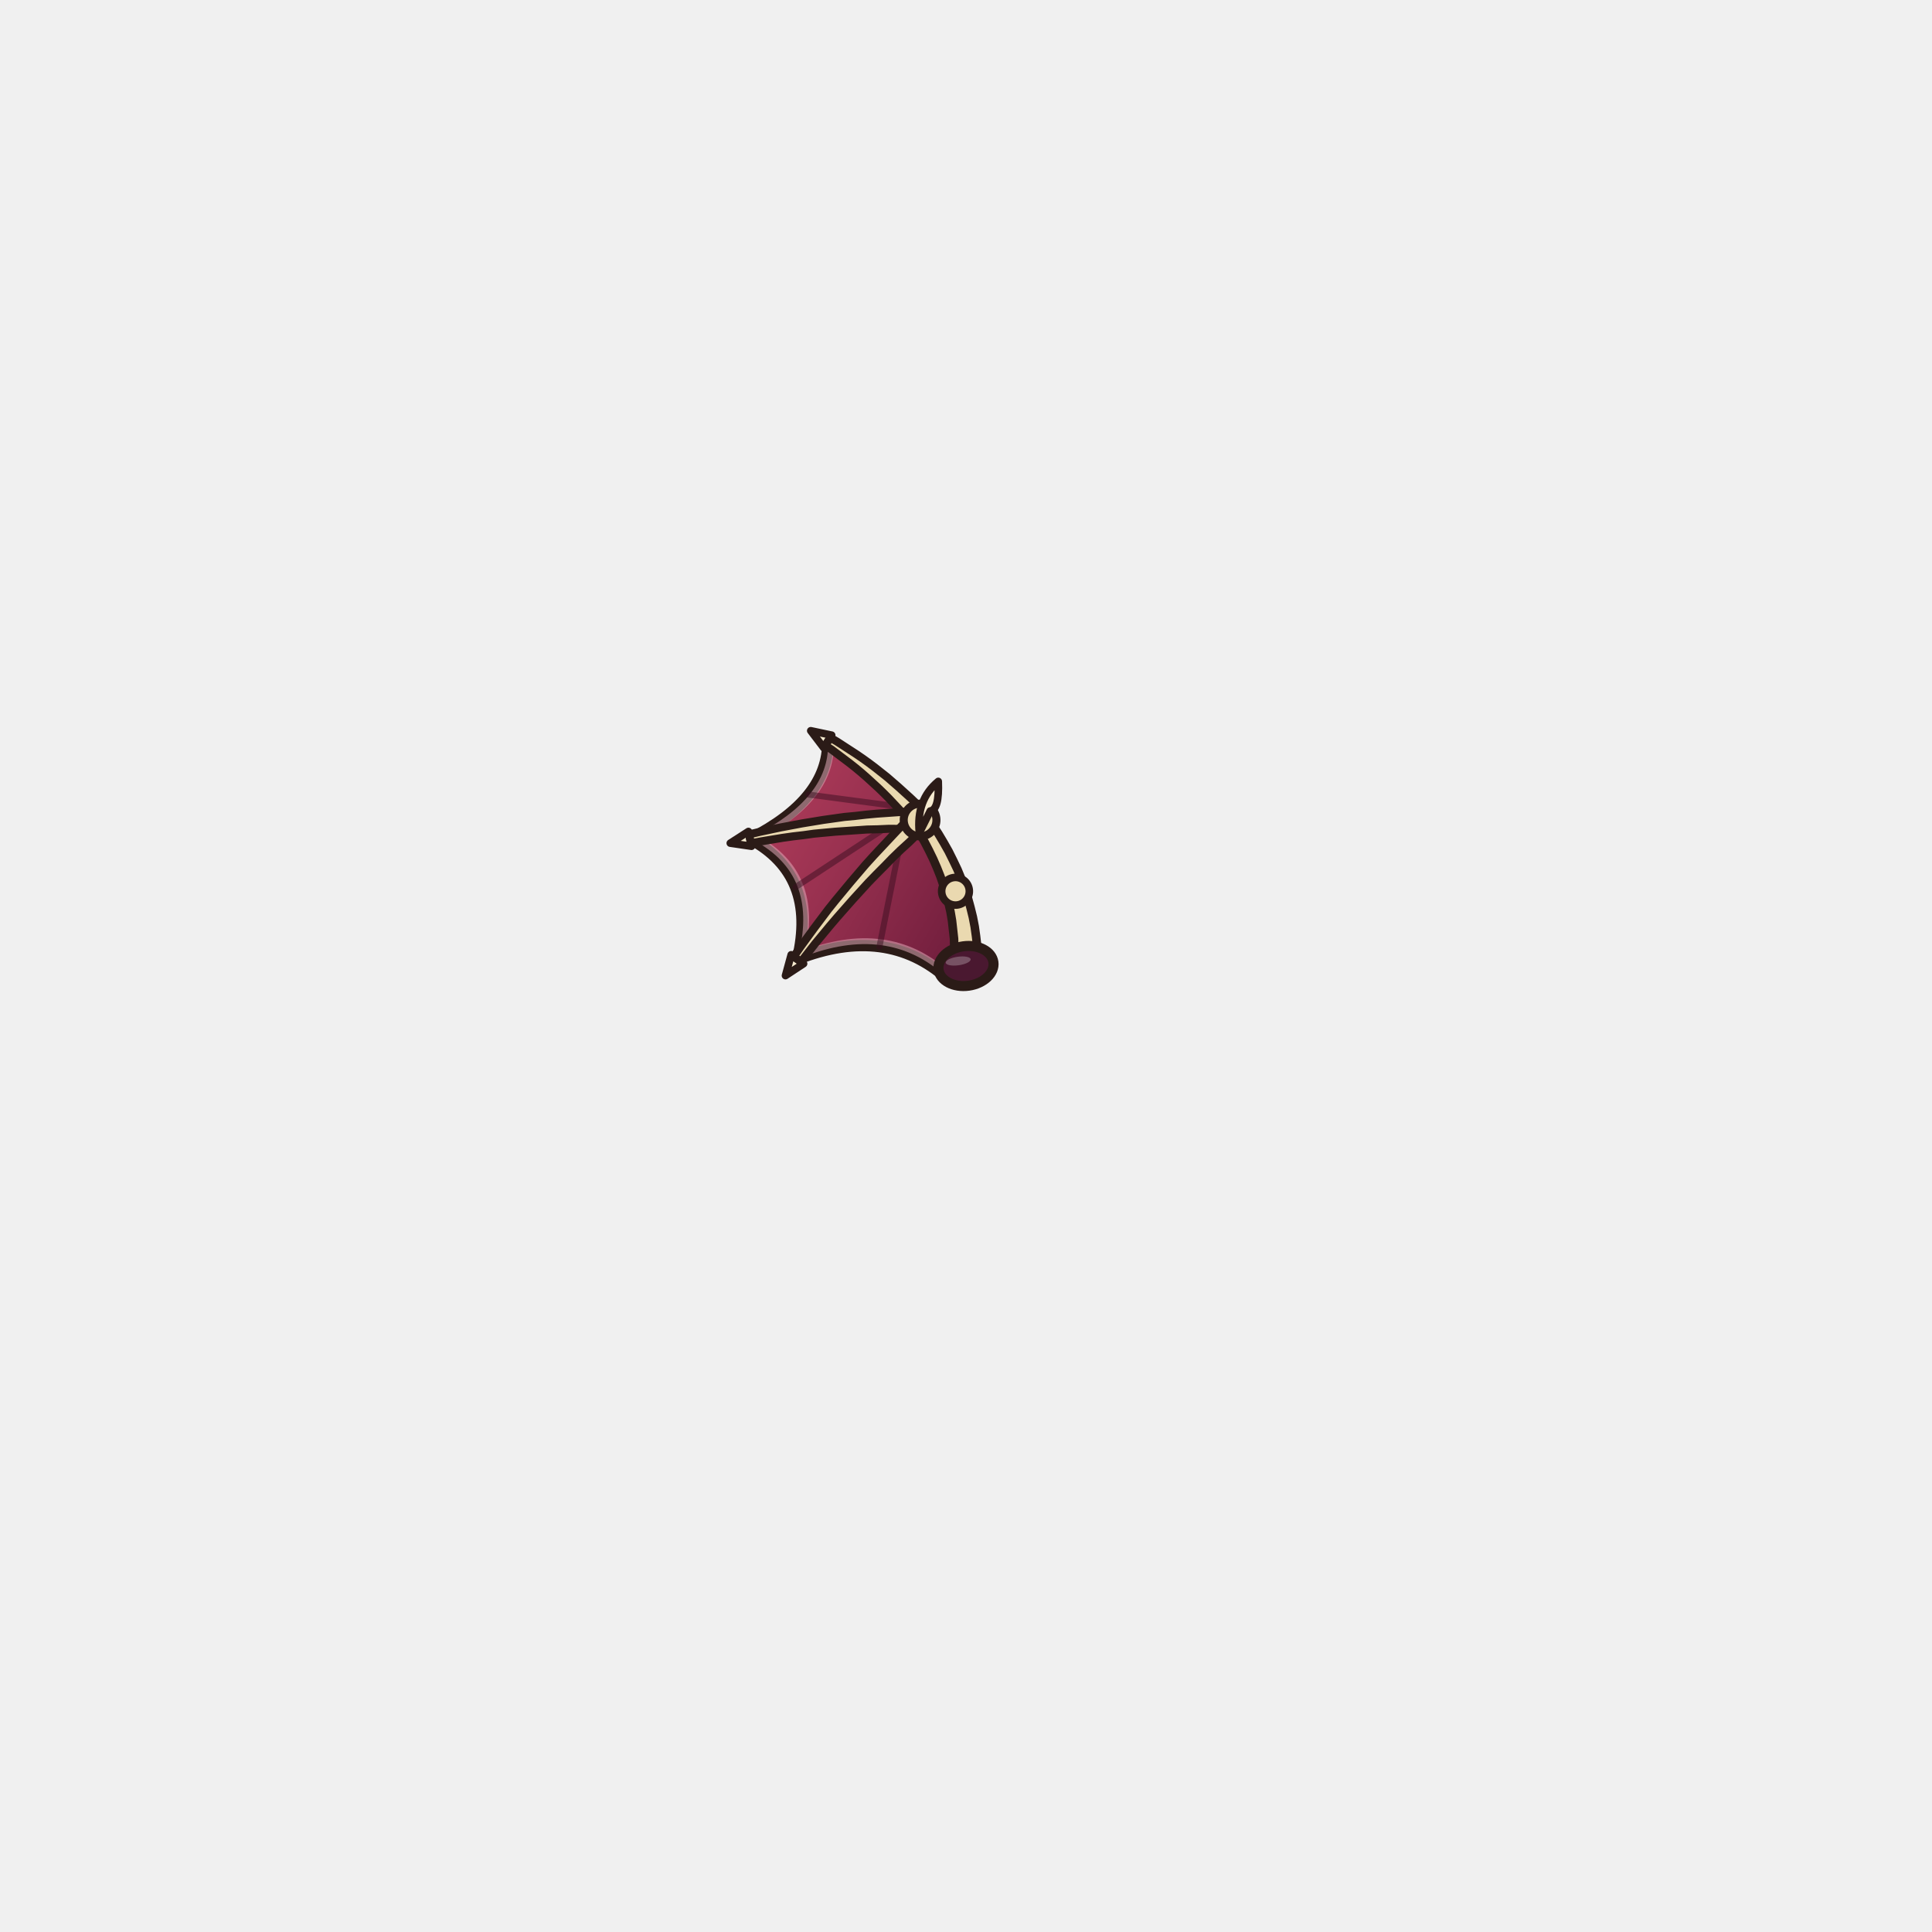
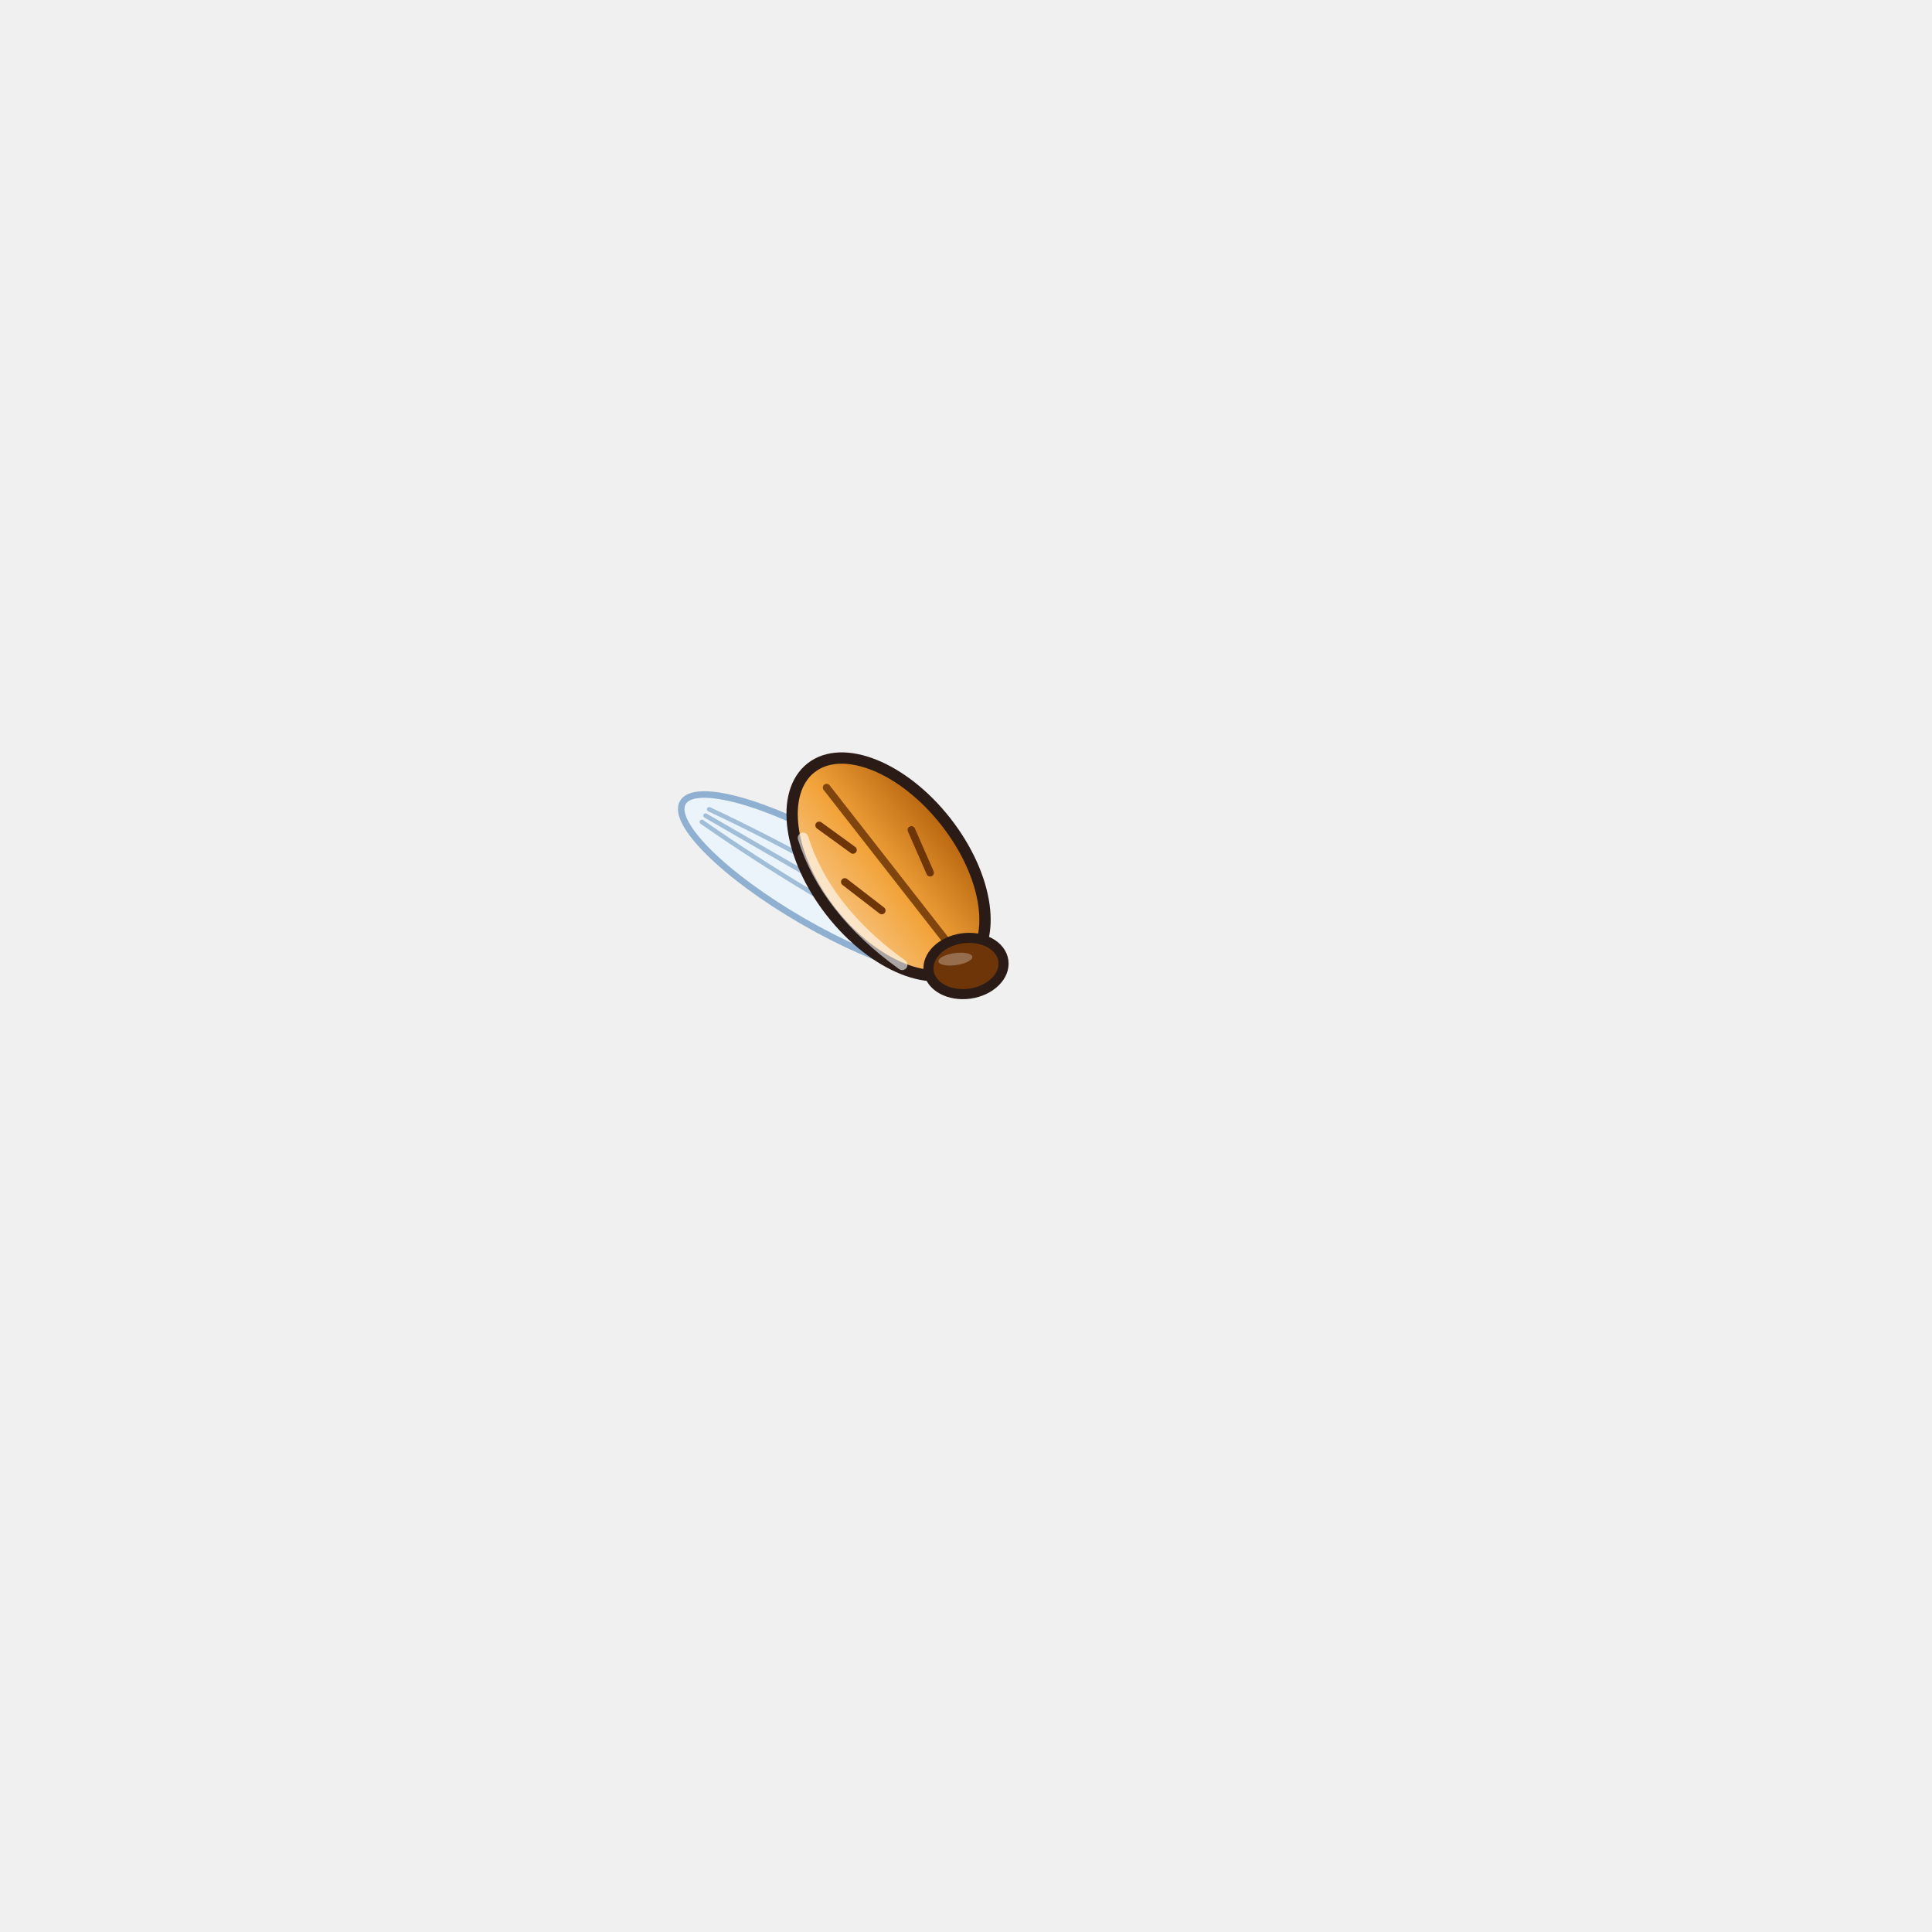
<svg xmlns="http://www.w3.org/2000/svg" viewBox="0 0 768 768" width="768" height="768">
  <defs>
-     <linearGradient id="wings-t1-front-memb" x1="1" y1="1" x2="0" y2="0">
-       <stop offset="0" stop-color="#6B1B3A" />
-       <stop offset="0.55" stop-color="#993150" />
-       <stop offset="1" stop-color="#B8405E" />
+     <linearGradient id="wings-t1-front-sh" x1="0" y1="0" x2="0" y2="1">
+       <stop offset="0" stop-color="#F7C37F" />
+       <stop offset="0.45" stop-color="#F2A33A" />
+       <stop offset="1" stop-color="#B8650F" />
    </linearGradient>
  </defs>
  <g transform="translate(384 384) rotate(-8)" stroke-linejoin="round" stroke-linecap="round">
-     <path d="M 0 0 Q 5.0 -30.0 -10.0 -60.0 L -42.0 -96.0 Q -45.0 -73.3 -78.0 -62.0 Q -53.4 -43.9 -66.0 -12.0 Q -28.9 -20.8 -8.0 4.0 Z" fill="url(#wings-t1-front-memb)" stroke="#2B1B17" stroke-width="4.5" />
-     <path d="M -42.0 -96.0 Q -45.0 -73.3 -78.0 -62.0 Q -53.4 -43.9 -66.0 -12.0 Q -28.9 -20.8 -8.0 4.0" transform="translate(-10.0 -60.0) scale(.965) translate(10.0 60.0)" fill="none" stroke="#DFA9B7" stroke-opacity=".55" stroke-width="2.4" />
-     <g fill="none" stroke-linecap="round">
-       <path d="M -15.1 -65.8 Q -35.7 -71.5 -52.5 -76.2" stroke="#3B0F20" stroke-opacity=".5" stroke-width="2.4" />
-       <path d="M -20.9 -60.3 Q -43.9 -49.4 -62.7 -40.5" stroke="#3B0F20" stroke-opacity=".5" stroke-width="2.4" />
-       <path d="M -19.0 -52.3 Q -26.7 -30.4 -33.0 -12.4" stroke="#3B0F20" stroke-opacity=".5" stroke-width="2.4" />
+     <g transform="translate(-51.2 -40.0) rotate(-142.0)">
+       <ellipse rx="65.0" ry="17.0" fill="#EAF6FF" fill-opacity="0.72" stroke="#8FB0D0" stroke-width="2.6" />
+       <path d="M -58.5 -4.8 Q 6.5 -7.1 54.6 -2.9" fill="none" stroke="#8FB0D0" stroke-width="1.8" stroke-opacity=".8" />
+       <path d="M -58.5 0.0 Q 6.5 0.0 54.6 0.0" fill="none" stroke="#8FB0D0" stroke-width="1.8" stroke-opacity=".8" />
+       <path d="M -58.5 4.8 Q 6.5 7.1 54.6 2.9" fill="none" stroke="#8FB0D0" stroke-width="1.8" stroke-opacity=".8" />
    </g>
-     <path d="M -40.1 -98.3 L -48.1 -101.2 L -43.9 -93.7 Z" fill="#F6EBD0" stroke="#2B1B17" stroke-width="3.0" />
-     <path d="M -78.2 -65.0 L -86.0 -61.4 L -77.8 -59.0 Z" fill="#F6EBD0" stroke="#2B1B17" stroke-width="3.0" />
-     <path d="M -68.2 -14.1 L -71.6 -6.2 L -63.8 -9.9 Z" fill="#F6EBD0" stroke="#2B1B17" stroke-width="3.0" />
-     <path d="M -7.1 -61.9 L -8.9 -64.4 L -10.7 -66.9 L -12.6 -69.3 L -14.6 -71.7 L -16.6 -74.1 L -18.6 -76.4 L -20.6 -78.7 L -22.7 -80.9 L -24.8 -83.1 L -27.0 -85.3 L -29.2 -87.4 L -31.5 -89.5 L -33.8 -91.5 L -36.1 -93.5 L -38.4 -95.5 L -40.8 -97.4 L -43.2 -94.6 L -40.9 -92.6 L -38.8 -90.5 L -36.7 -88.4 L -34.6 -86.3 L -32.5 -84.1 L -30.5 -81.9 L -28.6 -79.7 L -26.7 -77.4 L -24.8 -75.1 L -23.0 -72.8 L -21.2 -70.4 L -19.5 -68.0 L -17.8 -65.6 L -16.1 -63.1 L -14.5 -60.6 L -12.9 -58.1 Z" fill="#EAD9B0" stroke="#2B1B17" stroke-width="3.2" />
-     <path d="M -9.5 -63.5 L -13.8 -63.9 L -18.1 -64.3 L -22.4 -64.6 L -26.7 -64.9 L -31.0 -65.1 L -35.3 -65.2 L -39.6 -65.4 L -43.9 -65.4 L -48.2 -65.4 L -52.4 -65.3 L -56.7 -65.2 L -61.0 -65.0 L -65.3 -64.8 L -69.6 -64.5 L -73.9 -64.2 L -78.1 -63.8 L -77.9 -60.2 L -73.6 -60.4 L -69.4 -60.5 L -65.1 -60.6 L -60.9 -60.6 L -56.7 -60.5 L -52.5 -60.5 L -48.2 -60.3 L -44.0 -60.1 L -39.8 -59.8 L -35.6 -59.5 L -31.4 -59.2 L -27.2 -58.7 L -23.0 -58.3 L -18.8 -57.7 L -14.6 -57.2 L -10.5 -56.5 Z" fill="#EAD9B0" stroke="#2B1B17" stroke-width="3.2" />
-     <path d="M -12.0 -62.9 L -15.8 -60.1 L -19.5 -57.2 L -23.1 -54.3 L -26.7 -51.4 L -30.3 -48.5 L -33.9 -45.5 L -37.4 -42.4 L -40.9 -39.3 L -44.3 -36.2 L -47.7 -33.1 L -51.1 -29.9 L -54.4 -26.6 L -57.7 -23.3 L -60.9 -20.0 L -64.1 -16.7 L -67.3 -13.2 L -64.7 -10.8 L -61.4 -14.0 L -58.1 -17.2 L -54.7 -20.3 L -51.3 -23.4 L -47.9 -26.4 L -44.4 -29.4 L -40.9 -32.4 L -37.4 -35.3 L -33.9 -38.2 L -30.3 -41.0 L -26.6 -43.8 L -23.0 -46.6 L -19.3 -49.3 L -15.5 -51.9 L -11.8 -54.6 L -8.0 -57.1 Z" fill="#EAD9B0" stroke="#2B1B17" stroke-width="3.2" />
-     <path d="M 4.7 0.8 L 5.2 -3.2 L 5.5 -7.1 L 5.6 -11.1 L 5.6 -15.0 L 5.4 -18.9 L 5.0 -22.8 L 4.5 -26.7 L 3.8 -30.6 L 3.0 -34.5 L 2.0 -38.4 L 0.8 -42.2 L -0.5 -46.1 L -2.0 -49.9 L -3.6 -53.7 L -5.4 -57.5 L -7.3 -61.3 L -12.7 -58.7 L -11.0 -55.0 L -9.5 -51.3 L -8.2 -47.6 L -7.0 -43.9 L -6.0 -40.3 L -5.1 -36.6 L -4.4 -33.0 L -3.8 -29.4 L -3.4 -25.8 L -3.1 -22.2 L -3.0 -18.6 L -3.1 -15.0 L -3.2 -11.4 L -3.6 -7.9 L -4.1 -4.3 L -4.7 -0.8 Z" fill="#EAD9B0" stroke="#2B1B17" stroke-width="3.4" />
-     <circle cx="0.0" cy="-30.0" r="5.5" fill="#EAD9B0" stroke="#2B1B17" stroke-width="3" />
-     <circle cx="-10.0" cy="-60.0" r="6.5" fill="#EAD9B0" stroke="#2B1B17" stroke-width="3.2" />
-     <path d="M -11.0 -55.0 Q -10.5 -68.2 -0.7 -74.2 Q -1.8 -63.0 -5.5 -63.0 Z" fill="#F6EBD0" stroke="#2B1B17" stroke-width="3" />
-     <ellipse cx="0" cy="0" rx="11.0" ry="7.9" fill="#4A1830" stroke="#2B1B17" stroke-width="4" />
-     <ellipse cx="-2.8" cy="-2.4" rx="5.0" ry="1.7" fill="#FFFFFF" fill-opacity=".25" />
+     <g transform="translate(-25.0 -43.3) rotate(-120.0)">
+       <ellipse rx="50.0" ry="29.0" fill="url(#wings-t1-front-sh)" fill-opacity="1.0" stroke="#2B1B17" stroke-width="4.5" />
+       <path d="M -46.0 0 L 40.0 0" fill="none" stroke="#6E3508" stroke-width="3" stroke-opacity=".85" />
+       <path d="M -12.0 -12.8 L 6.0 -17.4" fill="none" stroke="#6E3508" stroke-width="3" />
+       <path d="M 14.0 -7.0 L 30.0 -11.6" fill="none" stroke="#6E3508" stroke-width="3" />
+       <path d="M -12.0 11.6 L 6.0 16.2" fill="none" stroke="#6E3508" stroke-width="3" />
+       <path d="M -34.0 -19.7 Q 2.0 -30.2 30.0 -19.7" fill="none" stroke="#FFFFFF" stroke-opacity=".6" stroke-width="4.2" />
+     </g>
+     <ellipse cx="0" cy="0" rx="15.0" ry="11.1" fill="#6E3508" stroke="#2B1B17" stroke-width="4" />
+     <ellipse cx="-3.8" cy="-3.3" rx="6.8" ry="2.4" fill="#FFFFFF" fill-opacity=".28" />
  </g>
</svg>
